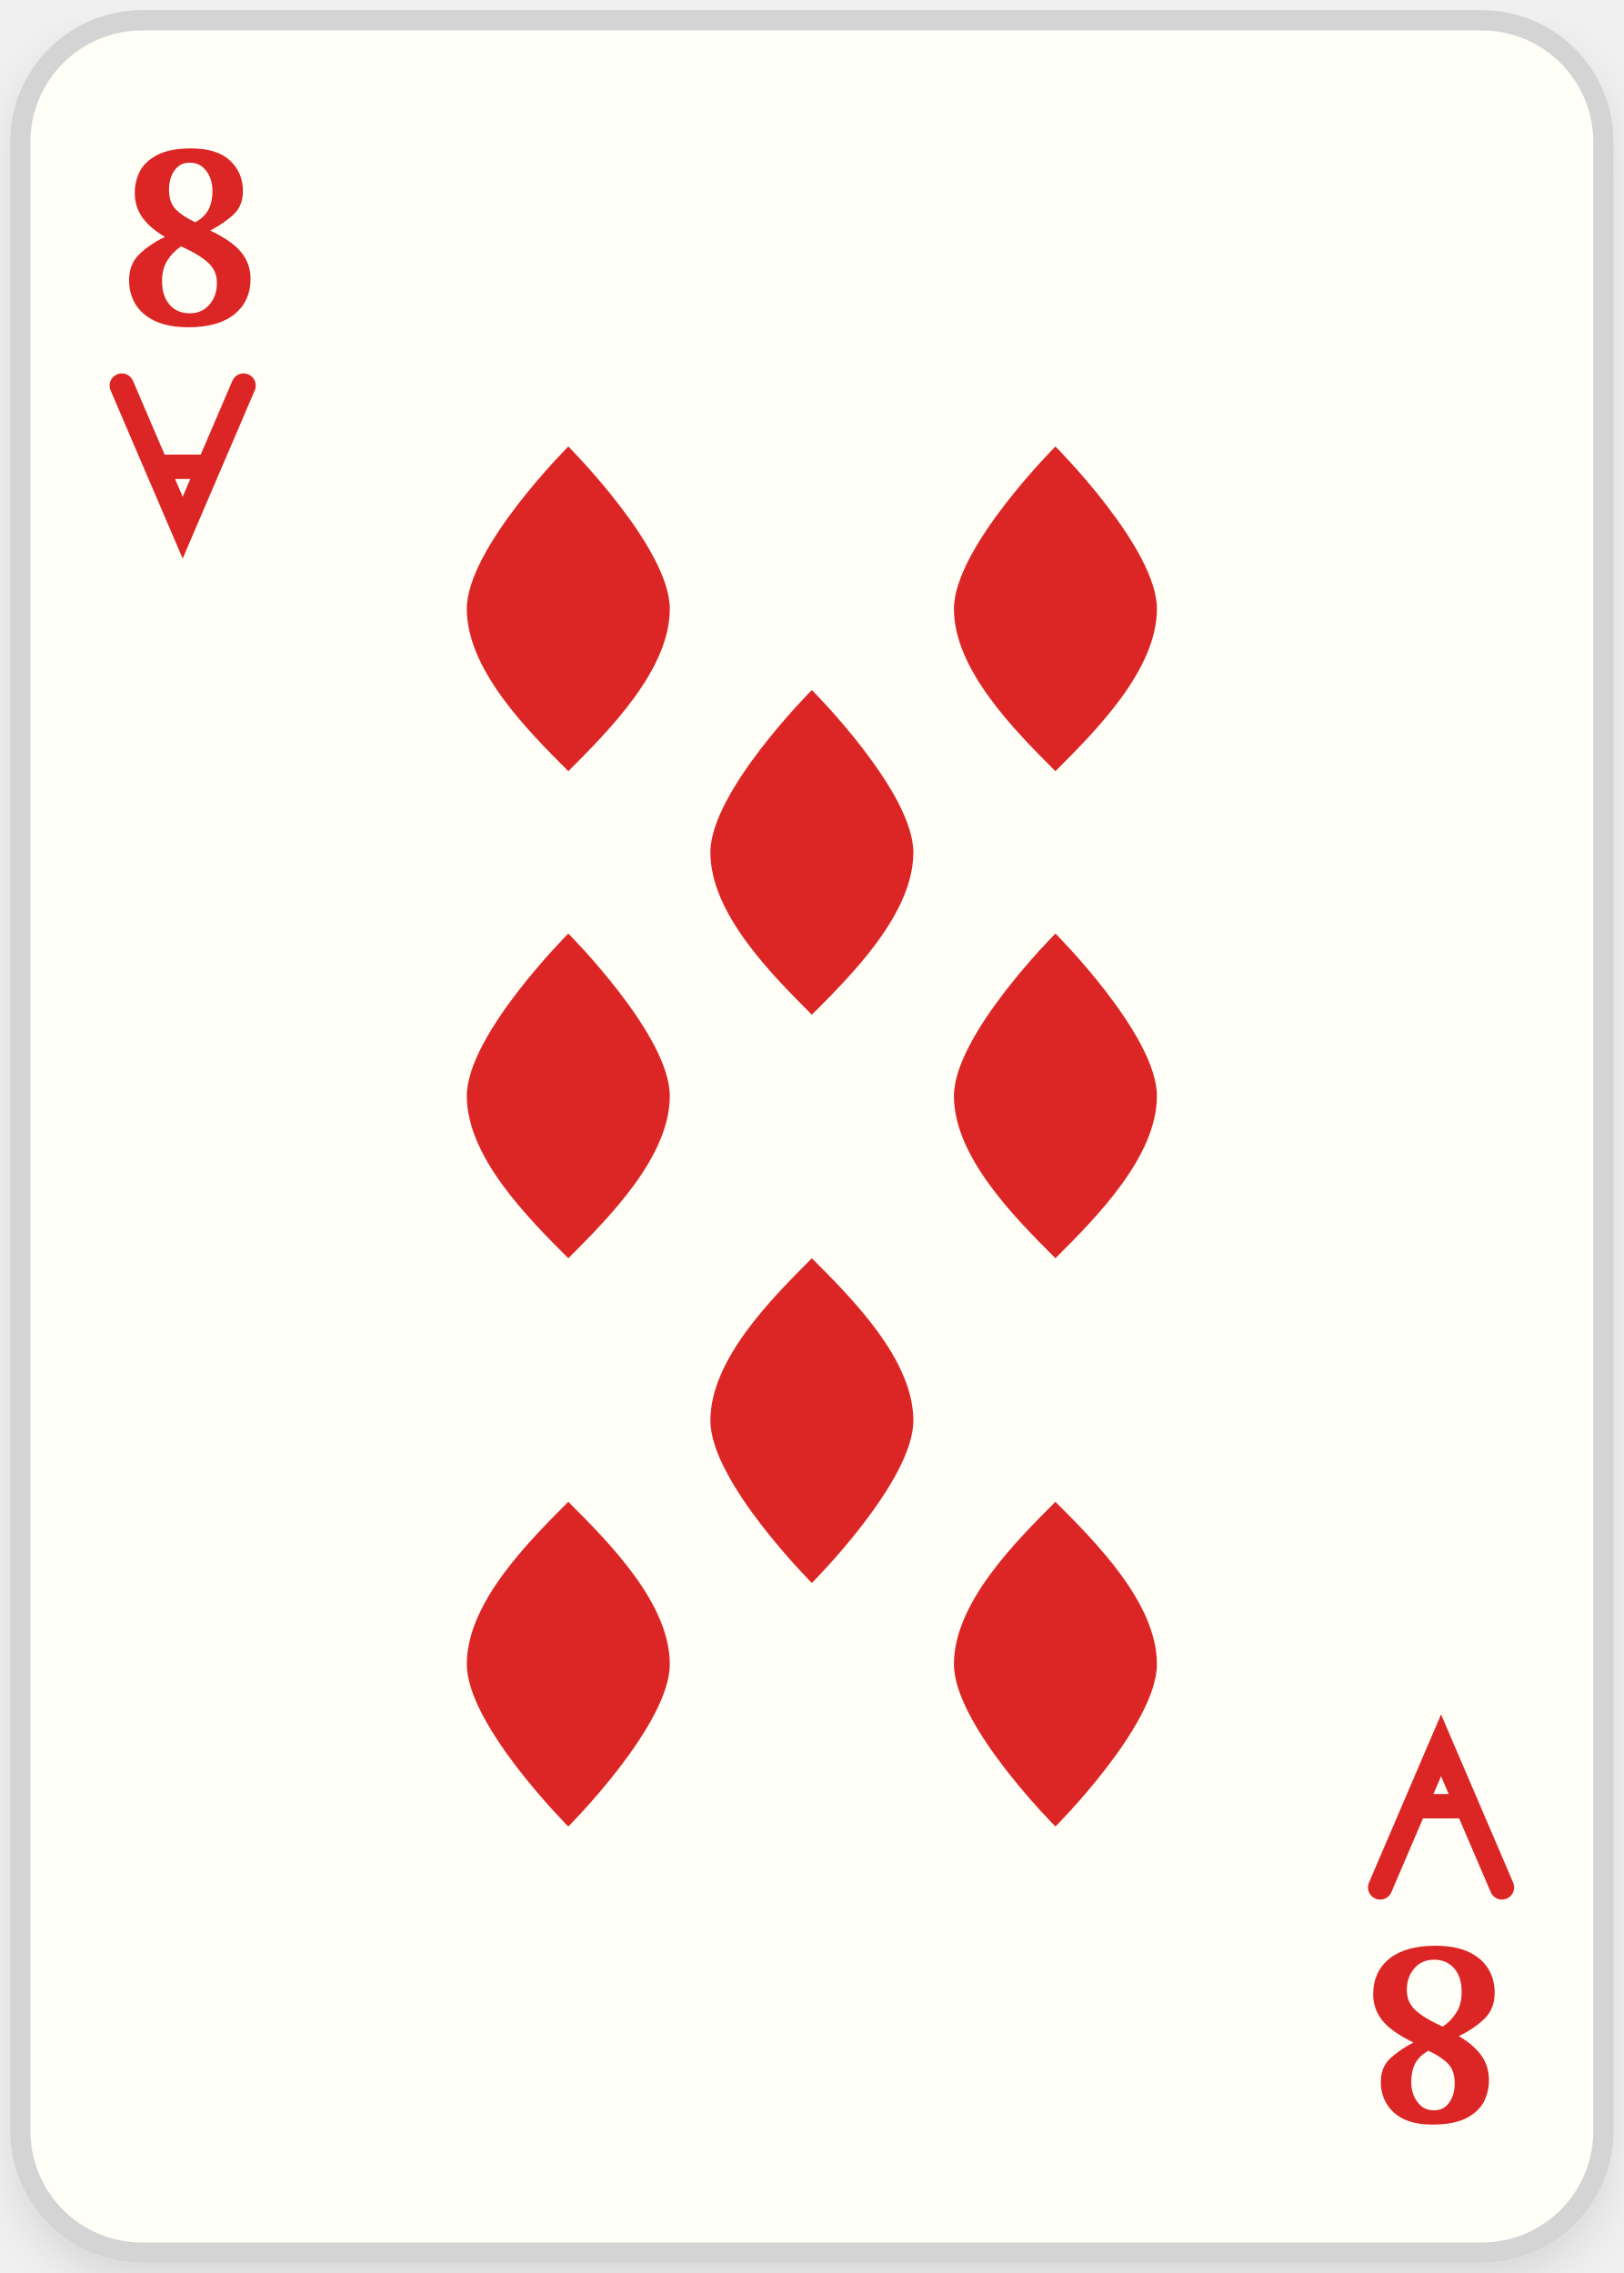
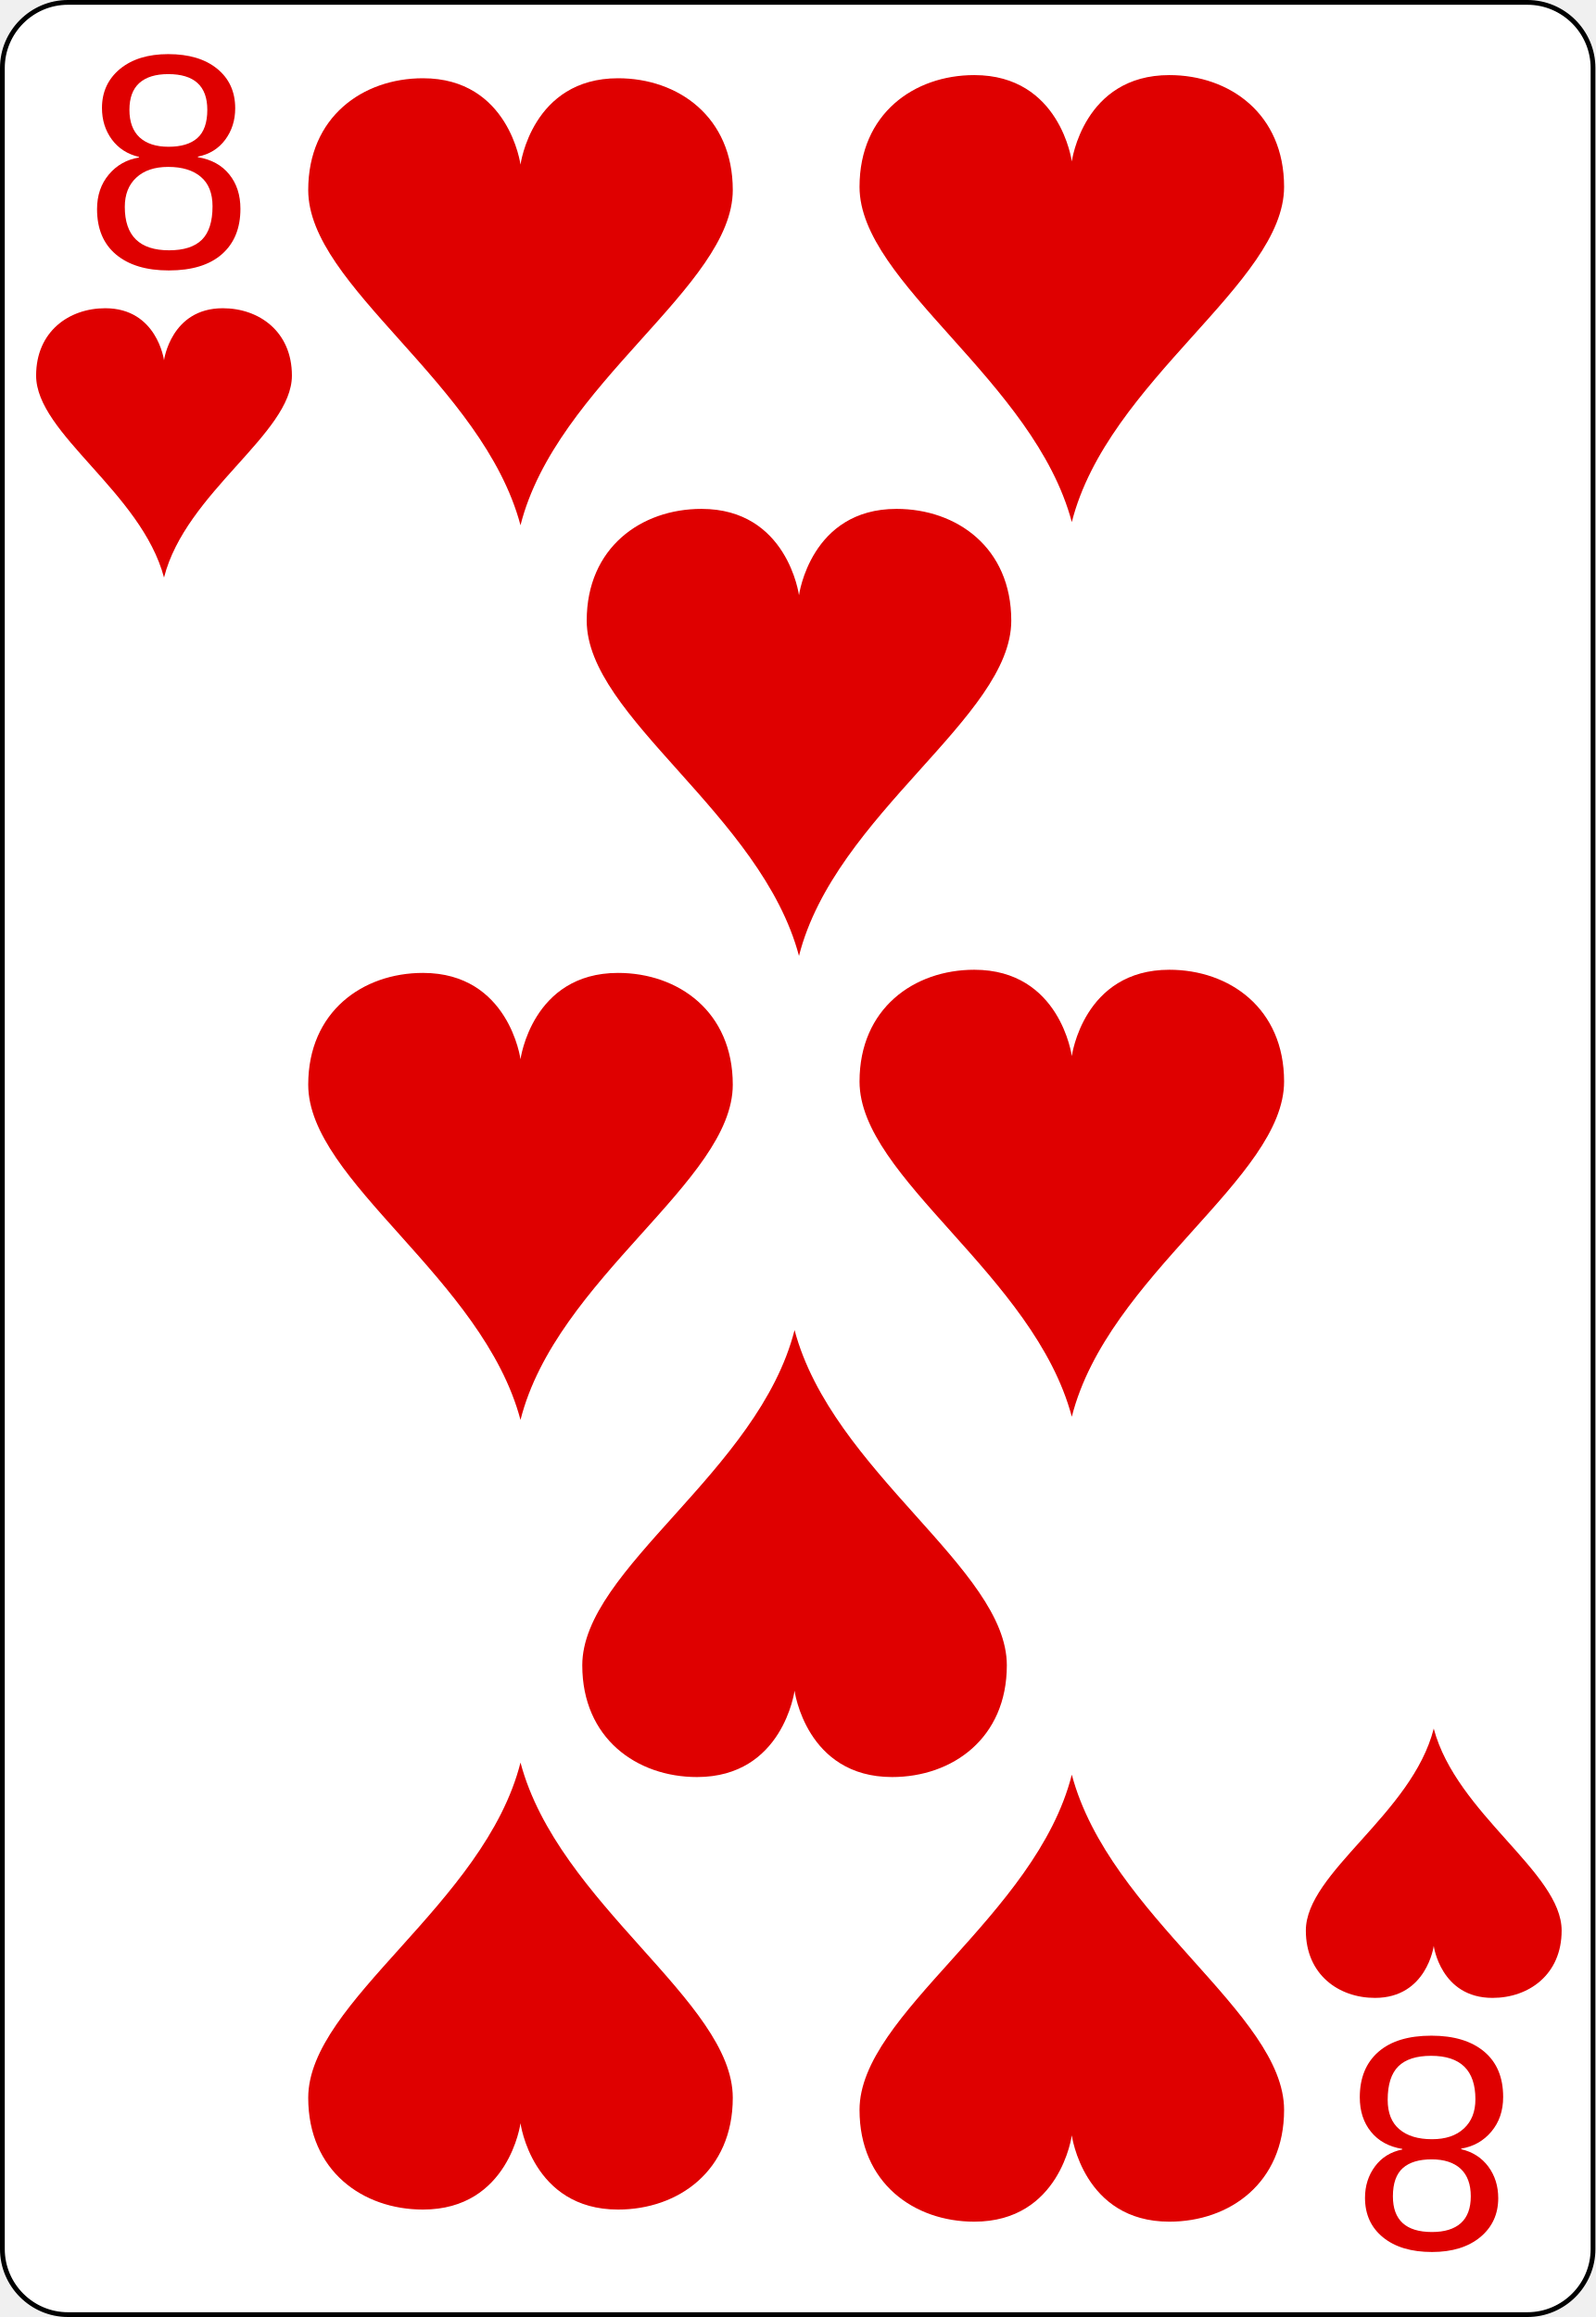
- <svg xmlns="http://www.w3.org/2000/svg" viewBox="0 0 80 112">
-   <defs>
-     <filter id="shadow" x="-2%" y="-2%" width="104%" height="104%">
-       <feDropShadow dx="0" dy="1" stdDeviation="1" flood-opacity="0.1" />
-     </filter>
+ <svg xmlns="http://www.w3.org/2000/svg" xmlns:xlink="http://www.w3.org/1999/xlink" width="167.087pt" height="242.667pt" viewBox="0 0 167.087 242.667" xml:space="preserve" id="svg2" version="1.1">
+   <defs id="defs41">
+     <radialGradient xlink:href="#linearGradient3773" id="radialGradient3781" cx="-0.158" cy="-8.835" fx="-0.158" fy="-8.835" r="8" gradientTransform="matrix(-1.584269,-0.02349808,0.03071979,-2.477574,-0.2485638,-26.71351)" gradientUnits="userSpaceOnUse" />
+     <linearGradient id="linearGradient3773">
+       <stop style="stop-color:#000000;stop-opacity:1;" offset="0" id="stop3775" />
+       <stop style="stop-color:#000000;stop-opacity:0.649;" offset="1" id="stop3777" />
+     </linearGradient>
+     <radialGradient xlink:href="#linearGradient3773" id="radialGradient3957" cx="-0.158" cy="-8.835" fx="-0.158" fy="-8.835" r="8" gradientTransform="matrix(-1.584269,-0.02349808,0.03071979,-2.477574,-0.2485638,-26.71351)" gradientUnits="userSpaceOnUse" />
+     <linearGradient id="linearGradient3959">
+       <stop style="stop-color:#000000;stop-opacity:1;" offset="0" id="stop3961" />
+       <stop style="stop-color:#000000;stop-opacity:0.649;" offset="1" id="stop3963" />
+     </linearGradient>
+     <radialGradient r="81.903" fy="509.476" fx="168.025" cy="509.476" cx="168.025" gradientTransform="matrix(1.25656,-0.7774064,0.3366382,0.5361257,-221.2021,359.2426)" gradientUnits="userSpaceOnUse" id="radialGradient3975" xlink:href="#linearGradient3784-4" />
+     <linearGradient id="linearGradient3784-4">
+       <stop style="stop-color:#ffffff;stop-opacity:0.435;" offset="0" id="stop3786-8" />
+       <stop style="stop-color:#000000;stop-opacity:0;" offset="1" id="stop3788-6" />
+     </linearGradient>
+     <radialGradient xlink:href="#linearGradient3784-4-5" id="radialGradient3929" gradientUnits="userSpaceOnUse" gradientTransform="matrix(1.25656,-0.7774064,0.3366382,0.5361257,-221.2021,359.2426)" cx="168.025" cy="509.476" fx="168.025" fy="509.476" r="81.903" />
+     <linearGradient id="linearGradient3784-4-5">
+       <stop style="stop-color:#ffffff;stop-opacity:0.489;" offset="0" id="stop3786-8-0" />
+       <stop style="stop-color:#000000;stop-opacity:0;" offset="1" id="stop3788-6-3" />
+     </linearGradient>
+     <radialGradient xlink:href="#linearGradient3784-4-1" id="radialGradient3927" gradientUnits="userSpaceOnUse" gradientTransform="matrix(1.25656,-0.7774064,0.3366382,0.5361257,-221.2021,359.2426)" cx="168.025" cy="509.476" fx="168.025" fy="509.476" r="81.903" />
+     <linearGradient id="linearGradient3784-4-1">
+       <stop style="stop-color:#ffffff;stop-opacity:0.237;" offset="0" id="stop3786-8-03" />
+       <stop style="stop-color:#000000;stop-opacity:0;" offset="1" id="stop3788-6-6" />
+     </linearGradient>
+     <radialGradient xlink:href="#linearGradient3768" id="radialGradient3776" cx="-0.206" cy="-4.579" fx="-0.206" fy="-4.579" r="8" gradientTransform="matrix(-1,0,0,-1.720176,-0.4120407,-13.02719)" gradientUnits="userSpaceOnUse" />
+     <linearGradient id="linearGradient3768">
+       <stop style="stop-color:#df0000;stop-opacity:1;" offset="0" id="stop3770" />
+       <stop style="stop-color:#df0000;stop-opacity:0.672;" offset="1" id="stop3772" />
+     </linearGradient>
+     <radialGradient r="81.903" fy="511.223" fx="171.487" cy="511.223" cx="171.487" gradientTransform="matrix(1.152989,-0.6739155,0.3948202,0.6754904,-233.6326,270.4008)" gradientUnits="userSpaceOnUse" id="radialGradient4013" xlink:href="#linearGradient3784-4-6" />
+     <linearGradient id="linearGradient3784-4-6">
+       <stop style="stop-color:#ffffff;stop-opacity:0.313;" offset="0" id="stop3786-8-8" />
+       <stop style="stop-color:#000000;stop-opacity:0;" offset="1" id="stop3788-6-8" />
+     </linearGradient>
+     <radialGradient r="81.903" fy="492.632" fx="159.354" cy="492.632" cx="159.354" gradientTransform="matrix(1.089478,-0.715138,0.4464527,0.6562658,-244.9333,290.9185)" gradientUnits="userSpaceOnUse" id="radialGradient4013-8" xlink:href="#linearGradient3784-4-2" />
+     <linearGradient id="linearGradient3784-4-2">
+       <stop style="stop-color:#ffffff;stop-opacity:0.29;" offset="0" id="stop3786-8-1" />
+       <stop style="stop-color:#000000;stop-opacity:0;" offset="1" id="stop3788-6-5" />
+     </linearGradient>
+     <radialGradient r="81.903" fy="492.632" fx="159.354" cy="492.632" cx="159.354" gradientTransform="matrix(1.089478,-0.715138,0.4464527,0.6562658,-244.9333,290.9185)" gradientUnits="userSpaceOnUse" id="radialGradient3073" xlink:href="#linearGradient3784-4-2" />
  </defs>
-   <rect x="1" y="1" width="78" height="110" rx="6" ry="6" fill="#fffef7" stroke="#d4d4d4" stroke-width="1" filter="url(#shadow)" />
-   <text x="6" y="16" font-family="Georgia, serif" font-size="12" font-weight="bold" fill="#dc2626">8</text>
-   <path d="M6 19 L9 26 L12 19 M8 23 L10 23" stroke="#dc2626" stroke-width="1.2" fill="none" stroke-linecap="round" />
-   <g transform="rotate(180, 40, 56)">
-     <text x="6" y="16" font-family="Georgia, serif" font-size="12" font-weight="bold" fill="#dc2626">8</text>
-     <path d="M6 19 L9 26 L12 19 M8 23 L10 23" stroke="#dc2626" stroke-width="1.2" fill="none" stroke-linecap="round" />
+   <g id="Layer_x0020_1" style="fill-rule:nonzero;clip-rule:nonzero;stroke:#000000;stroke-miterlimit:4;">
+     <path style="fill:#FFFFFF;stroke-width:0.5;" d="M166.837,235.548c0,3.777-3.087,6.869-6.871,6.869H7.111c-3.775,0-6.861-3.092-6.861-6.869V7.12C0.25,3.343,3.336,0.25,7.111,0.25h152.855    c3.784,0,6.871,3.093,6.871,6.87v228.428z" id="path5" />
+     <g style="stroke:none;" id="g7">
+       <g id="g9">
+ 				
+ 			</g>
+     </g>
+     <g id="g15">
+ 			
+ 		</g>
+     <g id="g19">
+ 			
+ 		</g>
+     <g style="stroke:none;" id="g23">
+       <g id="g25">
+ 				
+ 			</g>
+     </g>
+     <g style="stroke:none;" id="g31">
+       <g id="g33">
+ 				
+ 			</g>
+     </g>
  </g>
-   <path d="M28 22 C28 22 33 27 33 30 C33 33 30 36 28 38 C26 36 23 33 23 30 C23 27 28 22 28 22 Z" fill="#dc2626" />
-   <path d="M52 22 C52 22 57 27 57 30 C57 33 54 36 52 38 C50 36 47 33 47 30 C47 27 52 22 52 22 Z" fill="#dc2626" />
-   <path d="M40 34 C40 34 45 39 45 42 C45 45 42 48 40 50 C38 48 35 45 35 42 C35 39 40 34 40 34 Z" fill="#dc2626" />
-   <path d="M28 46 C28 46 33 51 33 54 C33 57 30 60 28 62 C26 60 23 57 23 54 C23 51 28 46 28 46 Z" fill="#dc2626" />
-   <path d="M52 46 C52 46 57 51 57 54 C57 57 54 60 52 62 C50 60 47 57 47 54 C47 51 52 46 52 46 Z" fill="#dc2626" />
-   <g transform="rotate(180, 40, 56)">
-     <path d="M28 22 C28 22 33 27 33 30 C33 33 30 36 28 38 C26 36 23 33 23 30 C23 27 28 22 28 22 Z" fill="#dc2626" />
-     <path d="M52 22 C52 22 57 27 57 30 C57 33 54 36 52 38 C50 36 47 33 47 30 C47 27 52 22 52 22 Z" fill="#dc2626" />
-     <path d="M40 34 C40 34 45 39 45 42 C45 45 42 48 40 50 C38 48 35 45 35 42 C35 39 40 34 40 34 Z" fill="#dc2626" />
+   <text xml:space="preserve" style="font-size:32px;font-style:normal;font-weight:normal;line-height:125%;letter-spacing:0px;word-spacing:0px;fill:#df0000;fill-opacity:1;stroke:none;font-family:Bitstream Vera Sans" x="8.775" y="28.013" id="text3788">
+     <tspan id="tspan3790" x="8.775" y="28.013" style="font-style:normal;font-variant:normal;font-weight:normal;font-stretch:normal;fill:#df0000;fill-opacity:1;font-family:Arial;-inkscape-font-specification:Arial">8</tspan>
+   </text>
+   <g transform="matrix(1.674307,0,0,1.566992,17.17751,46.38532)" id="layer1-9-6" style="fill:#df0000;fill-opacity:1">
+     <path style="fill:#df0000;fill-opacity:1" id="hl-8" d="M 3.676,-9 C 0.433,-9 0,-5.523 0,-5.523 0,-5.523 -0.433,-9 -3.676,-9 -5.946,-9 -8,-7.441 -8,-4.5 -8,-0.614 -1.421,3.294 0,9 1.352,3.299 8,-0.614 8,-4.5 8,-7.441 5.946,-9 3.676,-9 z" />
+   </g>
+   <text xml:space="preserve" style="font-size:32px;font-style:normal;font-weight:normal;line-height:125%;letter-spacing:0px;word-spacing:0px;fill:#df0000;fill-opacity:1;stroke:none;font-family:Bitstream Vera Sans" x="-158.818" y="-213.515" id="text3788-4" transform="scale(-1,-1)">
+     <tspan id="tspan3790-3" x="-158.818" y="-213.515" style="font-style:normal;font-variant:normal;font-weight:normal;font-stretch:normal;fill:#df0000;fill-opacity:1;font-family:Arial;-inkscape-font-specification:Arial">8</tspan>
+   </text>
+   <g transform="matrix(-1.674307,0,0,-1.566992,150.156,195.1431)" id="layer1-9-6-5" style="fill:#df0000;fill-opacity:1">
+     <path style="fill:#df0000;fill-opacity:1" id="hl-8-1" d="M 3.676,-9 C 0.433,-9 0,-5.523 0,-5.523 0,-5.523 -0.433,-9 -3.676,-9 -5.946,-9 -8,-7.441 -8,-4.5 -8,-0.614 -1.421,3.294 0,9 1.352,3.299 8,-0.614 8,-4.5 8,-7.441 5.946,-9 3.676,-9 z" />
+   </g>
+   <g transform="matrix(2.779008,0,0,2.600887,54.51227,31.60377)" id="layer1-9-6-8" style="fill:#df0000;fill-opacity:1">
+     <path style="fill:#df0000;fill-opacity:1" id="hl-8-8" d="M 3.676,-9 C 0.433,-9 0,-5.523 0,-5.523 0,-5.523 -0.433,-9 -3.676,-9 -5.946,-9 -8,-7.441 -8,-4.5 -8,-0.614 -1.421,3.294 0,9 1.352,3.299 8,-0.614 8,-4.5 8,-7.441 5.946,-9 3.676,-9 z" />
+   </g>
+   <g transform="matrix(-2.779008,0,0,-2.600887,54.51227,208.0062)" id="layer1-9-6-8-9" style="fill:#df0000;fill-opacity:1">
+     <path style="fill:#df0000;fill-opacity:1" id="hl-8-8-5" d="M 3.676,-9 C 0.433,-9 0,-5.523 0,-5.523 0,-5.523 -0.433,-9 -3.676,-9 -5.946,-9 -8,-7.441 -8,-4.5 -8,-0.614 -1.421,3.294 0,9 1.352,3.299 8,-0.614 8,-4.5 8,-7.441 5.946,-9 3.676,-9 z" />
+   </g>
+   <g transform="matrix(2.779008,0,0,2.600887,54.51227,125.3046)" id="layer1-9-6-8-8" style="fill:#df0000;fill-opacity:1">
+     <path style="fill:#df0000;fill-opacity:1" id="hl-8-8-8" d="M 3.676,-9 C 0.433,-9 0,-5.523 0,-5.523 0,-5.523 -0.433,-9 -3.676,-9 -5.946,-9 -8,-7.441 -8,-4.5 -8,-0.614 -1.421,3.294 0,9 1.352,3.299 8,-0.614 8,-4.5 8,-7.441 5.946,-9 3.676,-9 z" />
+   </g>
+   <g transform="matrix(2.779008,0,0,2.600887,112.2504,31.27278)" id="layer1-9-6-8-88" style="fill:#df0000;fill-opacity:1">
+     <path style="fill:#df0000;fill-opacity:1" id="hl-8-8-4" d="M 3.676,-9 C 0.433,-9 0,-5.523 0,-5.523 0,-5.523 -0.433,-9 -3.676,-9 -5.946,-9 -8,-7.441 -8,-4.5 -8,-0.614 -1.421,3.294 0,9 1.352,3.299 8,-0.614 8,-4.5 8,-7.441 5.946,-9 3.676,-9 z" />
+   </g>
+   <g transform="matrix(-2.779008,0,0,-2.600887,112.2504,209.2752)" id="layer1-9-6-8-9-3" style="fill:#df0000;fill-opacity:1">
+     <path style="fill:#df0000;fill-opacity:1" id="hl-8-8-5-1" d="M 3.676,-9 C 0.433,-9 0,-5.523 0,-5.523 0,-5.523 -0.433,-9 -3.676,-9 -5.946,-9 -8,-7.441 -8,-4.5 -8,-0.614 -1.421,3.294 0,9 1.352,3.299 8,-0.614 8,-4.5 8,-7.441 5.946,-9 3.676,-9 z" />
+   </g>
+   <g transform="matrix(2.779008,0,0,2.600887,112.2504,124.9736)" id="layer1-9-6-8-8-4" style="fill:#df0000;fill-opacity:1">
+     <path style="fill:#df0000;fill-opacity:1" id="hl-8-8-8-9" d="M 3.676,-9 C 0.433,-9 0,-5.523 0,-5.523 0,-5.523 -0.433,-9 -3.676,-9 -5.946,-9 -8,-7.441 -8,-4.5 -8,-0.614 -1.421,3.294 0,9 1.352,3.299 8,-0.614 8,-4.5 8,-7.441 5.946,-9 3.676,-9 z" />
+   </g>
+   <g transform="matrix(2.779008,0,0,2.600887,83.67827,76.70508)" id="layer1-9-6-8-884" style="fill:#df0000;fill-opacity:1">
+     <path style="fill:#df0000;fill-opacity:1" id="hl-8-8-3" d="M 3.676,-9 C 0.433,-9 0,-5.523 0,-5.523 0,-5.523 -0.433,-9 -3.676,-9 -5.946,-9 -8,-7.441 -8,-4.5 -8,-0.614 -1.421,3.294 0,9 1.352,3.299 8,-0.614 8,-4.5 8,-7.441 5.946,-9 3.676,-9 z" />
+   </g>
+   <g transform="matrix(-2.779008,0,0,-2.600887,83.2134,162.7078)" id="layer1-9-6-8-884-8" style="fill:#df0000;fill-opacity:1">
+     <path style="fill:#df0000;fill-opacity:1" id="hl-8-8-3-8" d="M 3.676,-9 C 0.433,-9 0,-5.523 0,-5.523 0,-5.523 -0.433,-9 -3.676,-9 -5.946,-9 -8,-7.441 -8,-4.5 -8,-0.614 -1.421,3.294 0,9 1.352,3.299 8,-0.614 8,-4.5 8,-7.441 5.946,-9 3.676,-9 z" />
  </g>
</svg>
